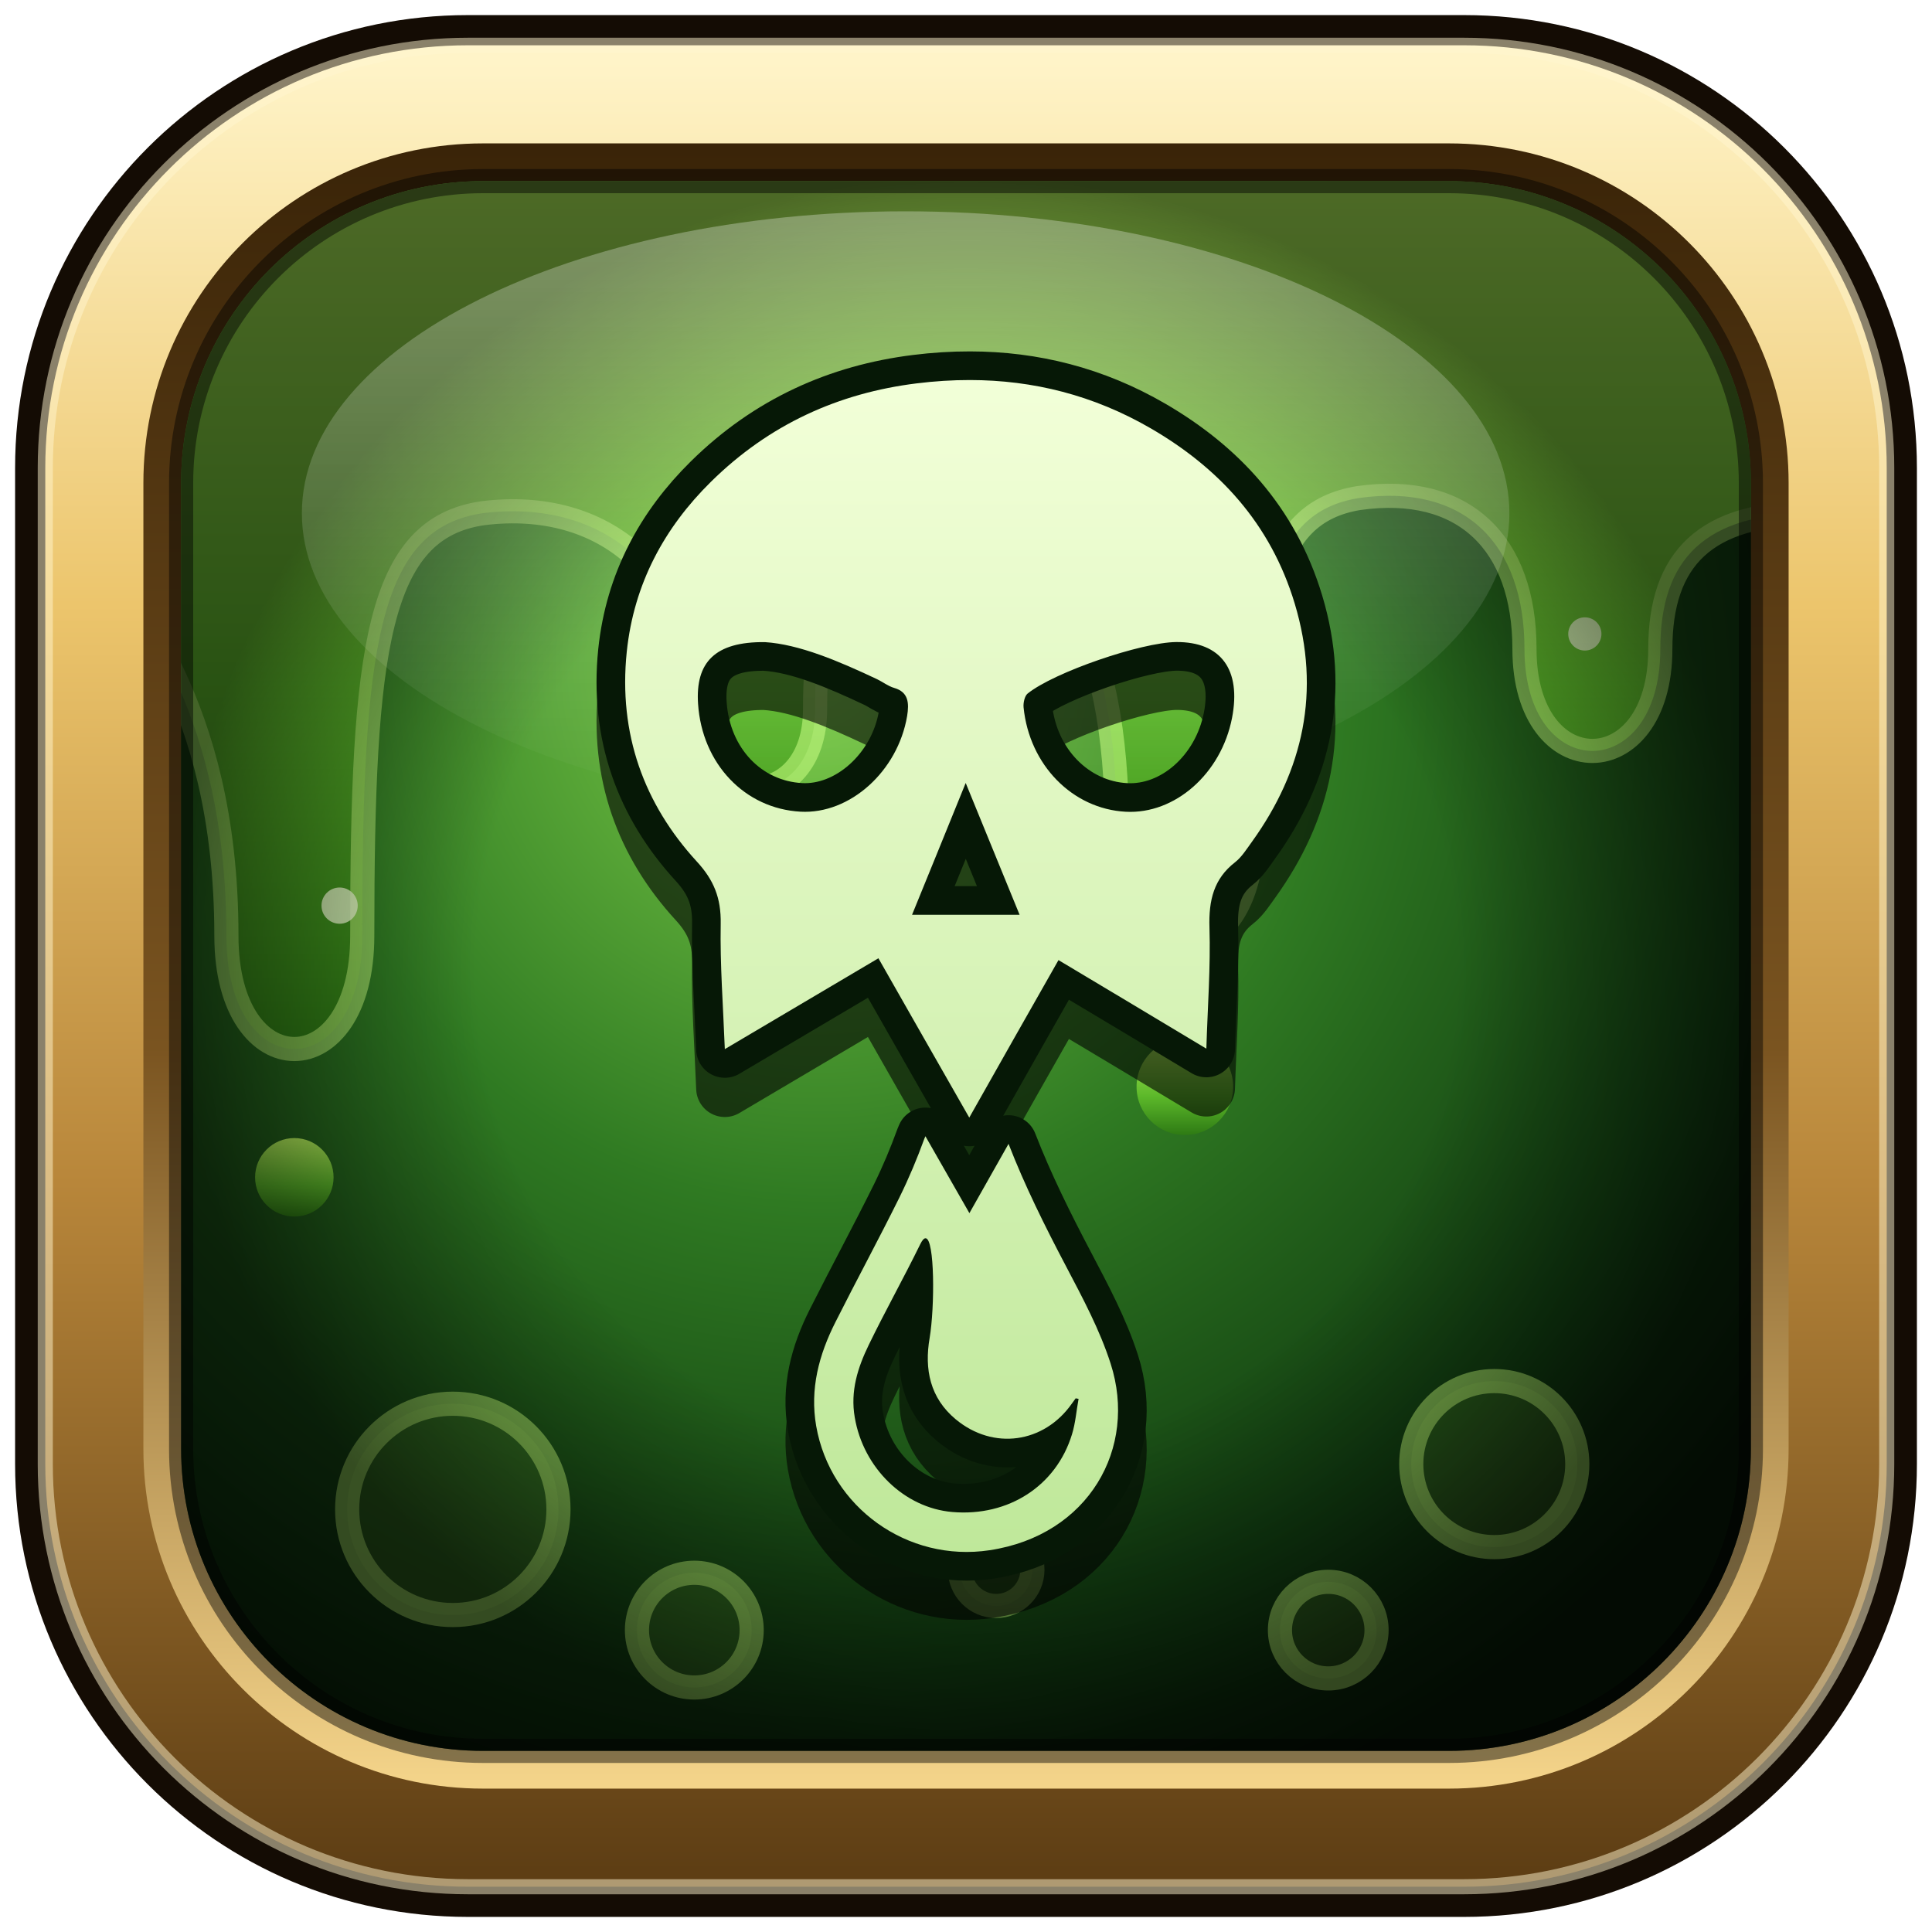
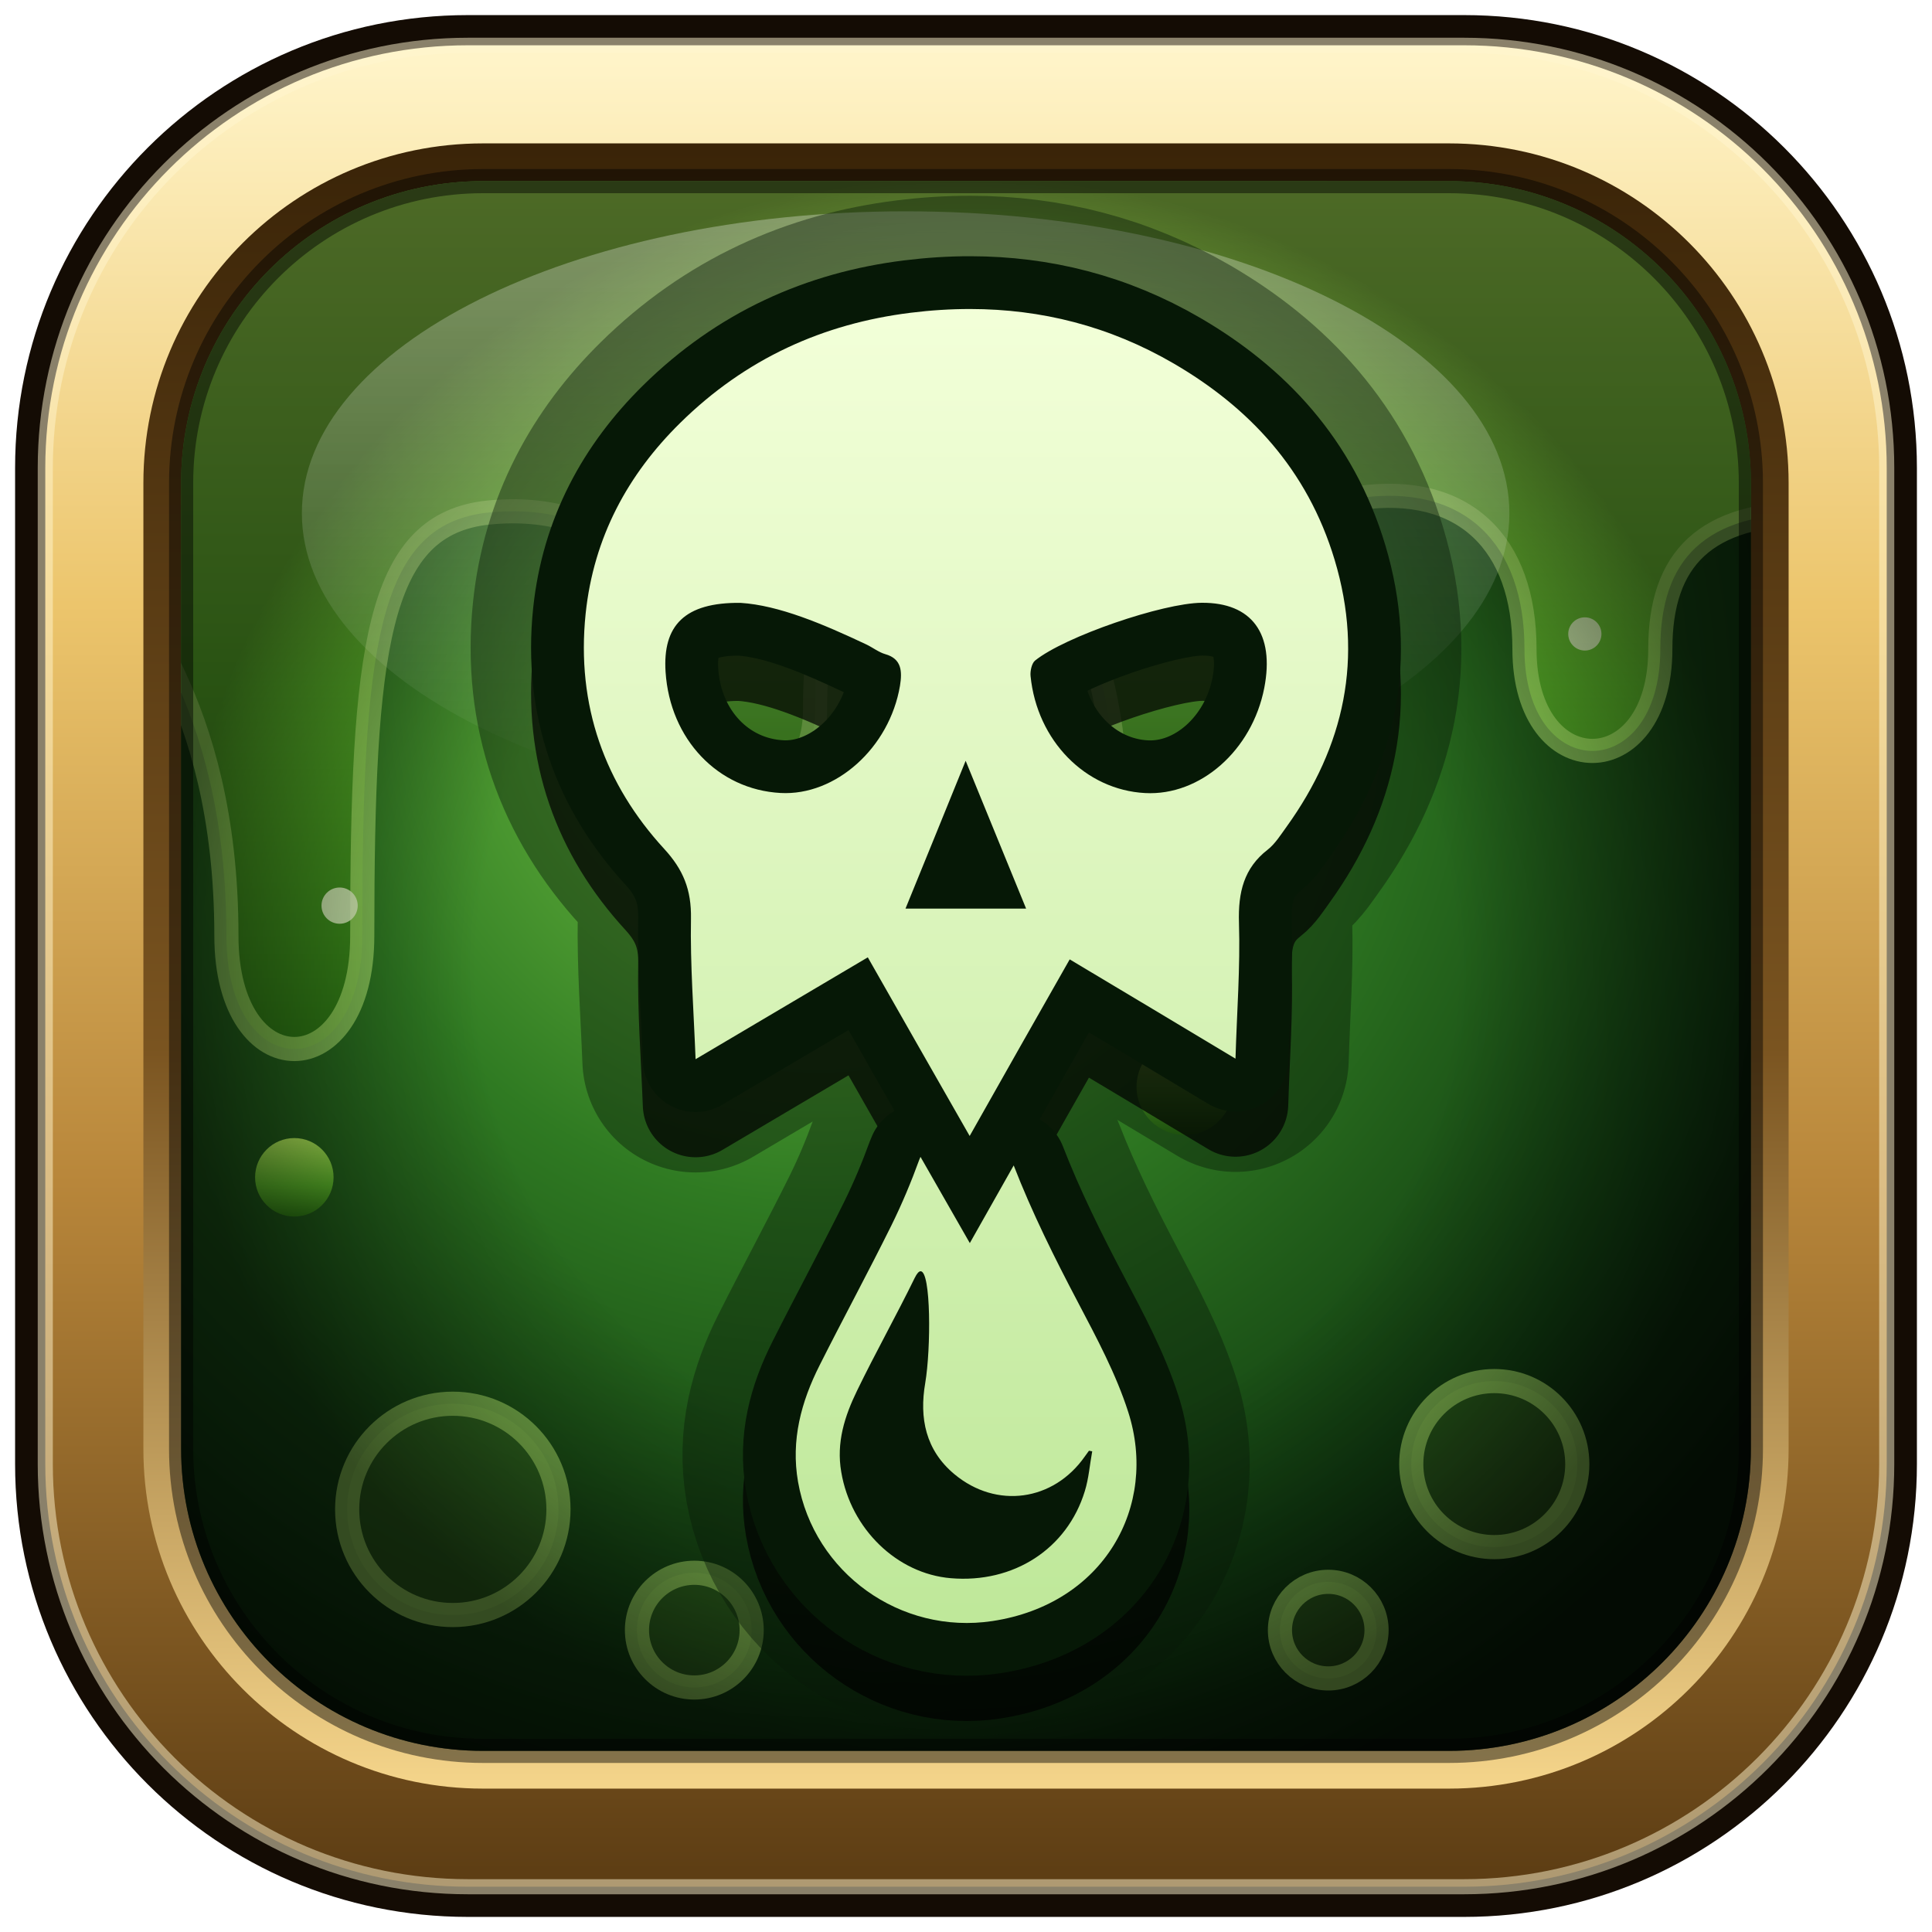
<svg xmlns="http://www.w3.org/2000/svg" viewBox="0 0 128 128" width="128" height="128">
  <defs>
    <linearGradient id="bezel" x1="0" y1="0" x2="0" y2="1">
      <stop offset="0" stop-color="#fff4c8" />
      <stop offset="0.3" stop-color="#ecc56c" />
      <stop offset="0.62" stop-color="#b8863a" />
      <stop offset="1" stop-color="#5e3e14" />
    </linearGradient>
    <linearGradient id="groove" x1="0" y1="0" x2="0" y2="1">
      <stop offset="0" stop-color="#3a2408" />
      <stop offset="0.55" stop-color="#7a5420" />
      <stop offset="1" stop-color="#f4d48a" />
    </linearGradient>
    <radialGradient id="enamel" cx="0.42" cy="0.36" r="0.72" fx="0.40" fy="0.30">
      <stop offset="0" stop-color="#7fd04a" />
      <stop offset="0.45" stop-color="#2f7a22" />
      <stop offset="0.82" stop-color="#103a10" />
      <stop offset="1" stop-color="#061806" />
    </radialGradient>
    <radialGradient id="vig" cx="0.5" cy="0.5" r="0.5">
      <stop offset="0.62" stop-color="#000" stop-opacity="0" />
      <stop offset="1" stop-color="#000" stop-opacity="0.55" />
    </radialGradient>
    <linearGradient id="gloss" x1="0" y1="0" x2="0" y2="1">
      <stop offset="0" stop-color="#ffffff" stop-opacity="0.55" />
      <stop offset="1" stop-color="#ffffff" stop-opacity="0" />
    </linearGradient>
    <linearGradient id="glyph" x1="0" y1="0" x2="0" y2="1">
      <stop offset="0" stop-color="#f2ffd8" />
      <stop offset="1" stop-color="#bfe89a" />
    </linearGradient>
    <linearGradient id="goo" x1="0" y1="0" x2="0" y2="1">
      <stop offset="0" stop-color="#b4f05a" />
      <stop offset="0.6" stop-color="#5cb82a" />
      <stop offset="1" stop-color="#2e7a14" />
    </linearGradient>
    <linearGradient id="flame" x1="0" y1="1" x2="0" y2="0">
      <stop offset="0" stop-color="#fff0a0" />
      <stop offset="0.35" stop-color="#ffa030" />
      <stop offset="0.8" stop-color="#ff5010" stop-opacity="0.6" />
      <stop offset="1" stop-color="#ff3000" stop-opacity="0" />
    </linearGradient>
    <linearGradient id="mist" x1="0" y1="0" x2="0" y2="1">
      <stop offset="0" stop-color="#000" stop-opacity="0" />
      <stop offset="0.5" stop-color="#000" stop-opacity="0.62" />
      <stop offset="1" stop-color="#000" stop-opacity="0" />
    </linearGradient>
    <radialGradient id="halo" cx="0.5" cy="0.5" r="0.5">
      <stop offset="0" stop-color="#ffffff" stop-opacity="0.45" />
      <stop offset="1" stop-color="#ffffff" stop-opacity="0" />
    </radialGradient>
    <linearGradient id="glint" x1="0" y1="0" x2="1" y2="0">
      <stop offset="0" stop-color="#ffffff" stop-opacity="0" />
      <stop offset="0.5" stop-color="#ffffff" stop-opacity="1" />
      <stop offset="1" stop-color="#ffffff" stop-opacity="0" />
    </linearGradient>
    <clipPath id="en">
      <path d="M32.00 12.00 H96.00 A20.00 20.00 0 0 1 116.00 32.00 V96.00 A20.00 20.00 0 0 1 96.00 116.00 H32.00 A20.00 20.00 0 0 1 12.00 96.00 V32.00 A20.00 20.00 0 0 1 32.00 12.00 Z" />
    </clipPath>
  </defs>
  <path d="M31.00 1.00 H97.00 A30.00 30.00 0 0 1 127.00 31.00 V97.00 A30.00 30.00 0 0 1 97.00 127.00 H31.00 A30.00 30.00 0 0 1 1.00 97.00 V31.00 A30.00 30.00 0 0 1 31.00 1.00 Z" fill="#140c04" />
  <path d="M31.00 3.00 H97.00 A28.00 28.00 0 0 1 125.00 31.00 V97.00 A28.00 28.00 0 0 1 97.00 125.00 H31.00 A28.00 28.00 0 0 1 3.00 97.00 V31.00 A28.00 28.00 0 0 1 31.00 3.00 Z" fill="url(#bezel)" />
  <path d="M31.00 3.00 H97.00 A28.00 28.00 0 0 1 125.00 31.00 V97.00 A28.00 28.00 0 0 1 97.00 125.00 H31.00 A28.00 28.00 0 0 1 3.00 97.00 V31.00 A28.00 28.00 0 0 1 31.00 3.00 Z" fill="none" stroke="#fff6d0" stroke-width="1" opacity="0.5" />
  <path d="M32.00 9.50 H96.00 A22.50 22.50 0 0 1 118.50 32.00 V96.00 A22.50 22.50 0 0 1 96.00 118.50 H32.00 A22.50 22.50 0 0 1 9.50 96.00 V32.00 A22.50 22.50 0 0 1 32.00 9.50 Z" fill="url(#groove)" />
  <path d="M32.00 12.00 H96.00 A20.00 20.00 0 0 1 116.00 32.00 V96.00 A20.00 20.00 0 0 1 96.00 116.00 H32.00 A20.00 20.00 0 0 1 12.00 96.00 V32.00 A20.00 20.00 0 0 1 32.00 12.00 Z" fill="url(#enamel)" />
  <g clip-path="url(#en)">
    <path d="M8 8 H120 V34 C113 34 110 37 110 43 C110 52 101 52 101 43 C101 36 97 32 90 33 C84 34 83 40 83 55 C83 65 74 65 74 55 C74 42 70 35 62 35 C56 35 54 39 54 47 C54 54 46 54 46 47 C46 38 40 33 32 34 C25 35 24 43 24 62 C24 72 15 72 15 62 C15 46 8 40 8 38 Z" fill="url(#goo)" />
    <path d="M8 8 H120 V34 C113 34 110 37 110 43 C110 52 101 52 101 43 C101 36 97 32 90 33 C84 34 83 40 83 55 C83 65 74 65 74 55 C74 42 70 35 62 35 C56 35 54 39 54 47 C54 54 46 54 46 47 C46 38 40 33 32 34 C25 35 24 43 24 62 C24 72 15 72 15 62 C15 46 8 40 8 38 Z" fill="none" stroke="#c8ff80" stroke-width="1.6" opacity="0.55" />
    <circle cx="78.5" cy="72" r="3.2" fill="url(#goo)" stroke="none" stroke-width="0.0" opacity="1.0" />
    <circle cx="19.5" cy="78" r="2.6" fill="url(#goo)" stroke="none" stroke-width="0.0" opacity="1.0" />
    <circle cx="50" cy="60" r="2.0" fill="url(#goo)" stroke="none" stroke-width="0.0" opacity="1.0" />
    <circle cx="77.5" cy="54" r="1.3" fill="#efffd0" stroke="none" stroke-width="0.0" opacity="0.8" />
    <circle cx="22.5" cy="60" r="1.2" fill="#efffd0" stroke="none" stroke-width="0.0" opacity="0.8" />
    <circle cx="105" cy="42" r="1.1" fill="#efffd0" stroke="none" stroke-width="0.0" opacity="0.8" />
    <circle cx="30" cy="100" r="7" fill="#9be04a" stroke="none" stroke-width="0.0" opacity="0.16" />
    <circle cx="46" cy="108" r="3.8" fill="#9be04a" stroke="none" stroke-width="0.0" opacity="0.16" />
    <circle cx="99" cy="97" r="5.5" fill="#9be04a" stroke="none" stroke-width="0.0" opacity="0.16" />
    <circle cx="88" cy="108" r="3.2" fill="#9be04a" stroke="none" stroke-width="0.0" opacity="0.16" />
    <circle cx="66" cy="104" r="2.4" fill="#9be04a" stroke="none" stroke-width="0.0" opacity="0.16" />
    <circle cx="30" cy="100" r="7" fill="none" stroke="#b6f070" stroke-width="1.6" opacity="0.6" />
    <circle cx="46" cy="108" r="3.8" fill="none" stroke="#b6f070" stroke-width="1.6" opacity="0.6" />
    <circle cx="99" cy="97" r="5.5" fill="none" stroke="#b6f070" stroke-width="1.6" opacity="0.6" />
    <circle cx="88" cy="108" r="3.2" fill="none" stroke="#b6f070" stroke-width="1.6" opacity="0.6" />
    <circle cx="66" cy="104" r="2.4" fill="none" stroke="#b6f070" stroke-width="1.6" opacity="0.6" />
    <path d="M32.00 12.00 H96.00 A20.00 20.00 0 0 1 116.00 32.00 V96.00 A20.00 20.00 0 0 1 96.00 116.00 H32.00 A20.00 20.00 0 0 1 12.00 96.00 V32.00 A20.00 20.00 0 0 1 32.00 12.00 Z" fill="url(#vig)" />
    <ellipse cx="60" cy="34" rx="40" ry="20" fill="url(#gloss)" opacity="0.55" />
  </g>
  <path d="M32.00 12.00 H96.00 A20.00 20.00 0 0 1 116.00 32.00 V96.00 A20.00 20.00 0 0 1 96.00 116.00 H32.00 A20.00 20.00 0 0 1 12.00 96.00 V32.00 A20.00 20.00 0 0 1 32.00 12.00 Z" fill="none" stroke="#000" stroke-width="1.6" opacity="0.45" />
-   <g transform="translate(0 2.6) translate(21.760 21.760) scale(0.165)" opacity="0.6">
-     <path d="M257.617 20.717c-7.083-.011-14.242.448-21.469 1.347-31.2 3.87-59.077 16.346-82.566 39.51-18.59 18.323-30.93 40.783-33.8 68.274-3.409 32.99 6.985 61.16 28.118 84.191 6.792 7.386 9.795 14.582 9.608 25.03-.297 16.428.974 32.882 1.65 50.308 21.027-12.421 41.214-24.384 61.674-36.48 12.176 21.378 24.055 42.27 36.479 63.976 12.148-21.517 23.894-42.3 35.826-63.244 19.753 11.8 39.24 23.46 59.373 35.557.514-16.94 1.733-32.799 1.246-48.6-.353-11.07 1.813-19.676 10.256-26.223 2.677-2.083 4.707-5.356 6.845-8.308 20.568-28.606 27.712-60.348 17.16-95.498-9.77-32.502-30.771-54.695-57.699-70.362-23.066-13.405-47.403-19.44-72.7-19.478zm82.799 105.207c17.942-.134 26.164 11.07 22.404 30.474-4.353 22.379-22.92 38.723-42.674 37.668-21.38-1.139-38.695-18.755-41.025-41.892-.186-1.811.435-4.598 1.6-5.547 10.658-8.605 45.704-20.593 59.695-20.703zm-165.154.03c13.717.865 29.494 7.548 45.084 14.91 2.297 1.107 4.408 2.785 6.763 3.464 5.847 1.651 6.088 6.113 5.25 11.31-3.76 22.217-23.004 39.484-42.785 38.401-22.433-1.218-39.592-19.269-41.162-43.351-1.083-16.59 6.766-24.952 26.85-24.735zm80.615 56.556c7.44 18.214 14.42 35.235 21.646 52.93h-43.187c7.144-17.588 14.152-34.637 21.54-52.93zm-16.172 141.84c-.146.319-.293.633-.42.976-2.894 7.981-6.197 15.856-9.984 23.543-8.334 16.832-17.293 33.365-25.71 50.09-6.63 13.125-10.336 26.845-7.74 41.783 5.71 32.582 36.67 54.827 69.63 49.844 39.886-6.033 59.48-41.103 48.603-74.902-4.357-13.586-11.283-26.469-17.941-39.159-8.46-16.062-16.528-32.279-23.061-49.11-2.348 4.152-4.698 8.311-7.057 12.491l-8.658 15.328-8.742-15.279a11284.8 11284.8 0 0 1-8.92-15.605zm.053 40.97c3.709.032 3.735 27.583 1.642 40.026-2.166 12.555.13 24.084 10.495 32.69 15.02 12.475 35.426 9.66 46.654-6.386.514-.68.975-1.355 1.49-2.06.404.083.756.164 1.162.219-.89 4.763-1.217 9.633-2.652 14.261-6.33 20.702-25.515 33.068-47.977 31.174-19.404-1.624-35.833-17.753-39.24-37.996-1.841-10.579 1.218-20.05 5.654-29.17 6.602-13.61 14.018-26.817 20.647-40.375.81-1.655 1.518-2.388 2.125-2.383z" fill="#000" stroke="#000" stroke-width="23.0" stroke-linejoin="round" />
+   <g transform="translate(16.640 16.640) scale(0.185)" opacity="0.42">
+     <path d="M257.617 20.717c-7.083-.011-14.242.448-21.469 1.347-31.2 3.87-59.077 16.346-82.566 39.51-18.59 18.323-30.93 40.783-33.8 68.274-3.409 32.99 6.985 61.16 28.118 84.191 6.792 7.386 9.795 14.582 9.608 25.03-.297 16.428.974 32.882 1.65 50.308 21.027-12.421 41.214-24.384 61.674-36.48 12.176 21.378 24.055 42.27 36.479 63.976 12.148-21.517 23.894-42.3 35.826-63.244 19.753 11.8 39.24 23.46 59.373 35.557.514-16.94 1.733-32.799 1.246-48.6-.353-11.07 1.813-19.676 10.256-26.223 2.677-2.083 4.707-5.356 6.845-8.308 20.568-28.606 27.712-60.348 17.16-95.498-9.77-32.502-30.771-54.695-57.699-70.362-23.066-13.405-47.403-19.44-72.7-19.478zm82.799 105.207c17.942-.134 26.164 11.07 22.404 30.474-4.353 22.379-22.92 38.723-42.674 37.668-21.38-1.139-38.695-18.755-41.025-41.892-.186-1.811.435-4.598 1.6-5.547 10.658-8.605 45.704-20.593 59.695-20.703zm-165.154.03c13.717.865 29.494 7.548 45.084 14.91 2.297 1.107 4.408 2.785 6.763 3.464 5.847 1.651 6.088 6.113 5.25 11.31-3.76 22.217-23.004 39.484-42.785 38.401-22.433-1.218-39.592-19.269-41.162-43.351-1.083-16.59 6.766-24.952 26.85-24.735zm80.615 56.556c7.44 18.214 14.42 35.235 21.646 52.93h-43.187c7.144-17.588 14.152-34.637 21.54-52.93zm-16.172 141.84c-.146.319-.293.633-.42.976-2.894 7.981-6.197 15.856-9.984 23.543-8.334 16.832-17.293 33.365-25.71 50.09-6.63 13.125-10.336 26.845-7.74 41.783 5.71 32.582 36.67 54.827 69.63 49.844 39.886-6.033 59.48-41.103 48.603-74.902-4.357-13.586-11.283-26.469-17.941-39.159-8.46-16.062-16.528-32.279-23.061-49.11-2.348 4.152-4.698 8.311-7.057 12.491l-8.658 15.328-8.742-15.279a11284.8 11284.8 0 0 1-8.92-15.605zm.053 40.97c3.709.032 3.735 27.583 1.642 40.026-2.166 12.555.13 24.084 10.495 32.69 15.02 12.475 35.426 9.66 46.654-6.386.514-.68.975-1.355 1.49-2.06.404.083.756.164 1.162.219-.89 4.763-1.217 9.633-2.652 14.261-6.33 20.702-25.515 33.068-47.977 31.174-19.404-1.624-35.833-17.753-39.24-37.996-1.841-10.579 1.218-20.05 5.654-29.17 6.602-13.61 14.018-26.817 20.647-40.375.81-1.655 1.518-2.388 2.125-2.383z" fill="#061806" stroke="#061806" stroke-width="81.1" stroke-linejoin="round" />
  </g>
-   <g transform="translate(21.760 21.760) scale(0.165)">
-     <path d="M257.617 20.717c-7.083-.011-14.242.448-21.469 1.347-31.2 3.87-59.077 16.346-82.566 39.51-18.59 18.323-30.93 40.783-33.8 68.274-3.409 32.99 6.985 61.16 28.118 84.191 6.792 7.386 9.795 14.582 9.608 25.03-.297 16.428.974 32.882 1.65 50.308 21.027-12.421 41.214-24.384 61.674-36.48 12.176 21.378 24.055 42.27 36.479 63.976 12.148-21.517 23.894-42.3 35.826-63.244 19.753 11.8 39.24 23.46 59.373 35.557.514-16.94 1.733-32.799 1.246-48.6-.353-11.07 1.813-19.676 10.256-26.223 2.677-2.083 4.707-5.356 6.845-8.308 20.568-28.606 27.712-60.348 17.16-95.498-9.77-32.502-30.771-54.695-57.699-70.362-23.066-13.405-47.403-19.44-72.7-19.478zm82.799 105.207c17.942-.134 26.164 11.07 22.404 30.474-4.353 22.379-22.92 38.723-42.674 37.668-21.38-1.139-38.695-18.755-41.025-41.892-.186-1.811.435-4.598 1.6-5.547 10.658-8.605 45.704-20.593 59.695-20.703zm-165.154.03c13.717.865 29.494 7.548 45.084 14.91 2.297 1.107 4.408 2.785 6.763 3.464 5.847 1.651 6.088 6.113 5.25 11.31-3.76 22.217-23.004 39.484-42.785 38.401-22.433-1.218-39.592-19.269-41.162-43.351-1.083-16.59 6.766-24.952 26.85-24.735zm80.615 56.556c7.44 18.214 14.42 35.235 21.646 52.93h-43.187c7.144-17.588 14.152-34.637 21.54-52.93zm-16.172 141.84c-.146.319-.293.633-.42.976-2.894 7.981-6.197 15.856-9.984 23.543-8.334 16.832-17.293 33.365-25.71 50.09-6.63 13.125-10.336 26.845-7.74 41.783 5.71 32.582 36.67 54.827 69.63 49.844 39.886-6.033 59.48-41.103 48.603-74.902-4.357-13.586-11.283-26.469-17.941-39.159-8.46-16.062-16.528-32.279-23.061-49.11-2.348 4.152-4.698 8.311-7.057 12.491l-8.658 15.328-8.742-15.279a11284.8 11284.8 0 0 1-8.92-15.605zm.053 40.97c3.709.032 3.735 27.583 1.642 40.026-2.166 12.555.13 24.084 10.495 32.69 15.02 12.475 35.426 9.66 46.654-6.386.514-.68.975-1.355 1.49-2.06.404.083.756.164 1.162.219-.89 4.763-1.217 9.633-2.652 14.261-6.33 20.702-25.515 33.068-47.977 31.174-19.404-1.624-35.833-17.753-39.24-37.996-1.841-10.579 1.218-20.05 5.654-29.17 6.602-13.61 14.018-26.817 20.647-40.375.81-1.655 1.518-2.388 2.125-2.383z" fill="#061806" stroke="#061806" stroke-width="23.0" stroke-linejoin="round" />
+   <g transform="translate(0 3.0) translate(16.640 16.640) scale(0.185)" opacity="0.7">
+     <path d="M257.617 20.717c-7.083-.011-14.242.448-21.469 1.347-31.2 3.87-59.077 16.346-82.566 39.51-18.59 18.323-30.93 40.783-33.8 68.274-3.409 32.99 6.985 61.16 28.118 84.191 6.792 7.386 9.795 14.582 9.608 25.03-.297 16.428.974 32.882 1.65 50.308 21.027-12.421 41.214-24.384 61.674-36.48 12.176 21.378 24.055 42.27 36.479 63.976 12.148-21.517 23.894-42.3 35.826-63.244 19.753 11.8 39.24 23.46 59.373 35.557.514-16.94 1.733-32.799 1.246-48.6-.353-11.07 1.813-19.676 10.256-26.223 2.677-2.083 4.707-5.356 6.845-8.308 20.568-28.606 27.712-60.348 17.16-95.498-9.77-32.502-30.771-54.695-57.699-70.362-23.066-13.405-47.403-19.44-72.7-19.478zm82.799 105.207c17.942-.134 26.164 11.07 22.404 30.474-4.353 22.379-22.92 38.723-42.674 37.668-21.38-1.139-38.695-18.755-41.025-41.892-.186-1.811.435-4.598 1.6-5.547 10.658-8.605 45.704-20.593 59.695-20.703zm-165.154.03c13.717.865 29.494 7.548 45.084 14.91 2.297 1.107 4.408 2.785 6.763 3.464 5.847 1.651 6.088 6.113 5.25 11.31-3.76 22.217-23.004 39.484-42.785 38.401-22.433-1.218-39.592-19.269-41.162-43.351-1.083-16.59 6.766-24.952 26.85-24.735zm80.615 56.556c7.44 18.214 14.42 35.235 21.646 52.93h-43.187c7.144-17.588 14.152-34.637 21.54-52.93zm-16.172 141.84c-.146.319-.293.633-.42.976-2.894 7.981-6.197 15.856-9.984 23.543-8.334 16.832-17.293 33.365-25.71 50.09-6.63 13.125-10.336 26.845-7.74 41.783 5.71 32.582 36.67 54.827 69.63 49.844 39.886-6.033 59.48-41.103 48.603-74.902-4.357-13.586-11.283-26.469-17.941-39.159-8.46-16.062-16.528-32.279-23.061-49.11-2.348 4.152-4.698 8.311-7.057 12.491l-8.658 15.328-8.742-15.279a11284.8 11284.8 0 0 1-8.92-15.605zm.053 40.97c3.709.032 3.735 27.583 1.642 40.026-2.166 12.555.13 24.084 10.495 32.69 15.02 12.475 35.426 9.66 46.654-6.386.514-.68.975-1.355 1.49-2.06.404.083.756.164 1.162.219-.89 4.763-1.217 9.633-2.652 14.261-6.33 20.702-25.515 33.068-47.977 31.174-19.404-1.624-35.833-17.753-39.24-37.996-1.841-10.579 1.218-20.05 5.654-29.17 6.602-13.61 14.018-26.817 20.647-40.375.81-1.655 1.518-2.388 2.125-2.383z" fill="#000" stroke="#000" stroke-width="37.8" stroke-linejoin="round" />
  </g>
-   <g transform="translate(21.760 21.760) scale(0.165)">
+   <g transform="translate(16.640 16.640) scale(0.185)">
+     <path d="M257.617 20.717c-7.083-.011-14.242.448-21.469 1.347-31.2 3.87-59.077 16.346-82.566 39.51-18.59 18.323-30.93 40.783-33.8 68.274-3.409 32.99 6.985 61.16 28.118 84.191 6.792 7.386 9.795 14.582 9.608 25.03-.297 16.428.974 32.882 1.65 50.308 21.027-12.421 41.214-24.384 61.674-36.48 12.176 21.378 24.055 42.27 36.479 63.976 12.148-21.517 23.894-42.3 35.826-63.244 19.753 11.8 39.24 23.46 59.373 35.557.514-16.94 1.733-32.799 1.246-48.6-.353-11.07 1.813-19.676 10.256-26.223 2.677-2.083 4.707-5.356 6.845-8.308 20.568-28.606 27.712-60.348 17.16-95.498-9.77-32.502-30.771-54.695-57.699-70.362-23.066-13.405-47.403-19.44-72.7-19.478zm82.799 105.207c17.942-.134 26.164 11.07 22.404 30.474-4.353 22.379-22.92 38.723-42.674 37.668-21.38-1.139-38.695-18.755-41.025-41.892-.186-1.811.435-4.598 1.6-5.547 10.658-8.605 45.704-20.593 59.695-20.703zm-165.154.03c13.717.865 29.494 7.548 45.084 14.91 2.297 1.107 4.408 2.785 6.763 3.464 5.847 1.651 6.088 6.113 5.25 11.31-3.76 22.217-23.004 39.484-42.785 38.401-22.433-1.218-39.592-19.269-41.162-43.351-1.083-16.59 6.766-24.952 26.85-24.735zm80.615 56.556c7.44 18.214 14.42 35.235 21.646 52.93h-43.187c7.144-17.588 14.152-34.637 21.54-52.93zm-16.172 141.84c-.146.319-.293.633-.42.976-2.894 7.981-6.197 15.856-9.984 23.543-8.334 16.832-17.293 33.365-25.71 50.09-6.63 13.125-10.336 26.845-7.74 41.783 5.71 32.582 36.67 54.827 69.63 49.844 39.886-6.033 59.48-41.103 48.603-74.902-4.357-13.586-11.283-26.469-17.941-39.159-8.46-16.062-16.528-32.279-23.061-49.11-2.348 4.152-4.698 8.311-7.057 12.491l-8.658 15.328-8.742-15.279a11284.8 11284.8 0 0 1-8.92-15.605zm.053 40.97c3.709.032 3.735 27.583 1.642 40.026-2.166 12.555.13 24.084 10.495 32.69 15.02 12.475 35.426 9.66 46.654-6.386.514-.68.975-1.355 1.49-2.06.404.083.756.164 1.162.219-.89 4.763-1.217 9.633-2.652 14.261-6.33 20.702-25.515 33.068-47.977 31.174-19.404-1.624-35.833-17.753-39.24-37.996-1.841-10.579 1.218-20.05 5.654-29.17 6.602-13.61 14.018-26.817 20.647-40.375.81-1.655 1.518-2.388 2.125-2.383z" fill="#061806" stroke="#061806" stroke-width="37.8" stroke-linejoin="round" />
+   </g>
+   <g transform="translate(16.640 16.640) scale(0.185)">
    <path d="M257.617 20.717c-7.083-.011-14.242.448-21.469 1.347-31.2 3.87-59.077 16.346-82.566 39.51-18.59 18.323-30.93 40.783-33.8 68.274-3.409 32.99 6.985 61.16 28.118 84.191 6.792 7.386 9.795 14.582 9.608 25.03-.297 16.428.974 32.882 1.65 50.308 21.027-12.421 41.214-24.384 61.674-36.48 12.176 21.378 24.055 42.27 36.479 63.976 12.148-21.517 23.894-42.3 35.826-63.244 19.753 11.8 39.24 23.46 59.373 35.557.514-16.94 1.733-32.799 1.246-48.6-.353-11.07 1.813-19.676 10.256-26.223 2.677-2.083 4.707-5.356 6.845-8.308 20.568-28.606 27.712-60.348 17.16-95.498-9.77-32.502-30.771-54.695-57.699-70.362-23.066-13.405-47.403-19.44-72.7-19.478zm82.799 105.207c17.942-.134 26.164 11.07 22.404 30.474-4.353 22.379-22.92 38.723-42.674 37.668-21.38-1.139-38.695-18.755-41.025-41.892-.186-1.811.435-4.598 1.6-5.547 10.658-8.605 45.704-20.593 59.695-20.703zm-165.154.03c13.717.865 29.494 7.548 45.084 14.91 2.297 1.107 4.408 2.785 6.763 3.464 5.847 1.651 6.088 6.113 5.25 11.31-3.76 22.217-23.004 39.484-42.785 38.401-22.433-1.218-39.592-19.269-41.162-43.351-1.083-16.59 6.766-24.952 26.85-24.735zm80.615 56.556c7.44 18.214 14.42 35.235 21.646 52.93h-43.187c7.144-17.588 14.152-34.637 21.54-52.93zm-16.172 141.84c-.146.319-.293.633-.42.976-2.894 7.981-6.197 15.856-9.984 23.543-8.334 16.832-17.293 33.365-25.71 50.09-6.63 13.125-10.336 26.845-7.74 41.783 5.71 32.582 36.67 54.827 69.63 49.844 39.886-6.033 59.48-41.103 48.603-74.902-4.357-13.586-11.283-26.469-17.941-39.159-8.46-16.062-16.528-32.279-23.061-49.11-2.348 4.152-4.698 8.311-7.057 12.491l-8.658 15.328-8.742-15.279a11284.8 11284.8 0 0 1-8.92-15.605zm.053 40.97c3.709.032 3.735 27.583 1.642 40.026-2.166 12.555.13 24.084 10.495 32.69 15.02 12.475 35.426 9.66 46.654-6.386.514-.68.975-1.355 1.49-2.06.404.083.756.164 1.162.219-.89 4.763-1.217 9.633-2.652 14.261-6.33 20.702-25.515 33.068-47.977 31.174-19.404-1.624-35.833-17.753-39.24-37.996-1.841-10.579 1.218-20.05 5.654-29.17 6.602-13.61 14.018-26.817 20.647-40.375.81-1.655 1.518-2.388 2.125-2.383z" fill="url(#glyph)" />
  </g>
</svg>
